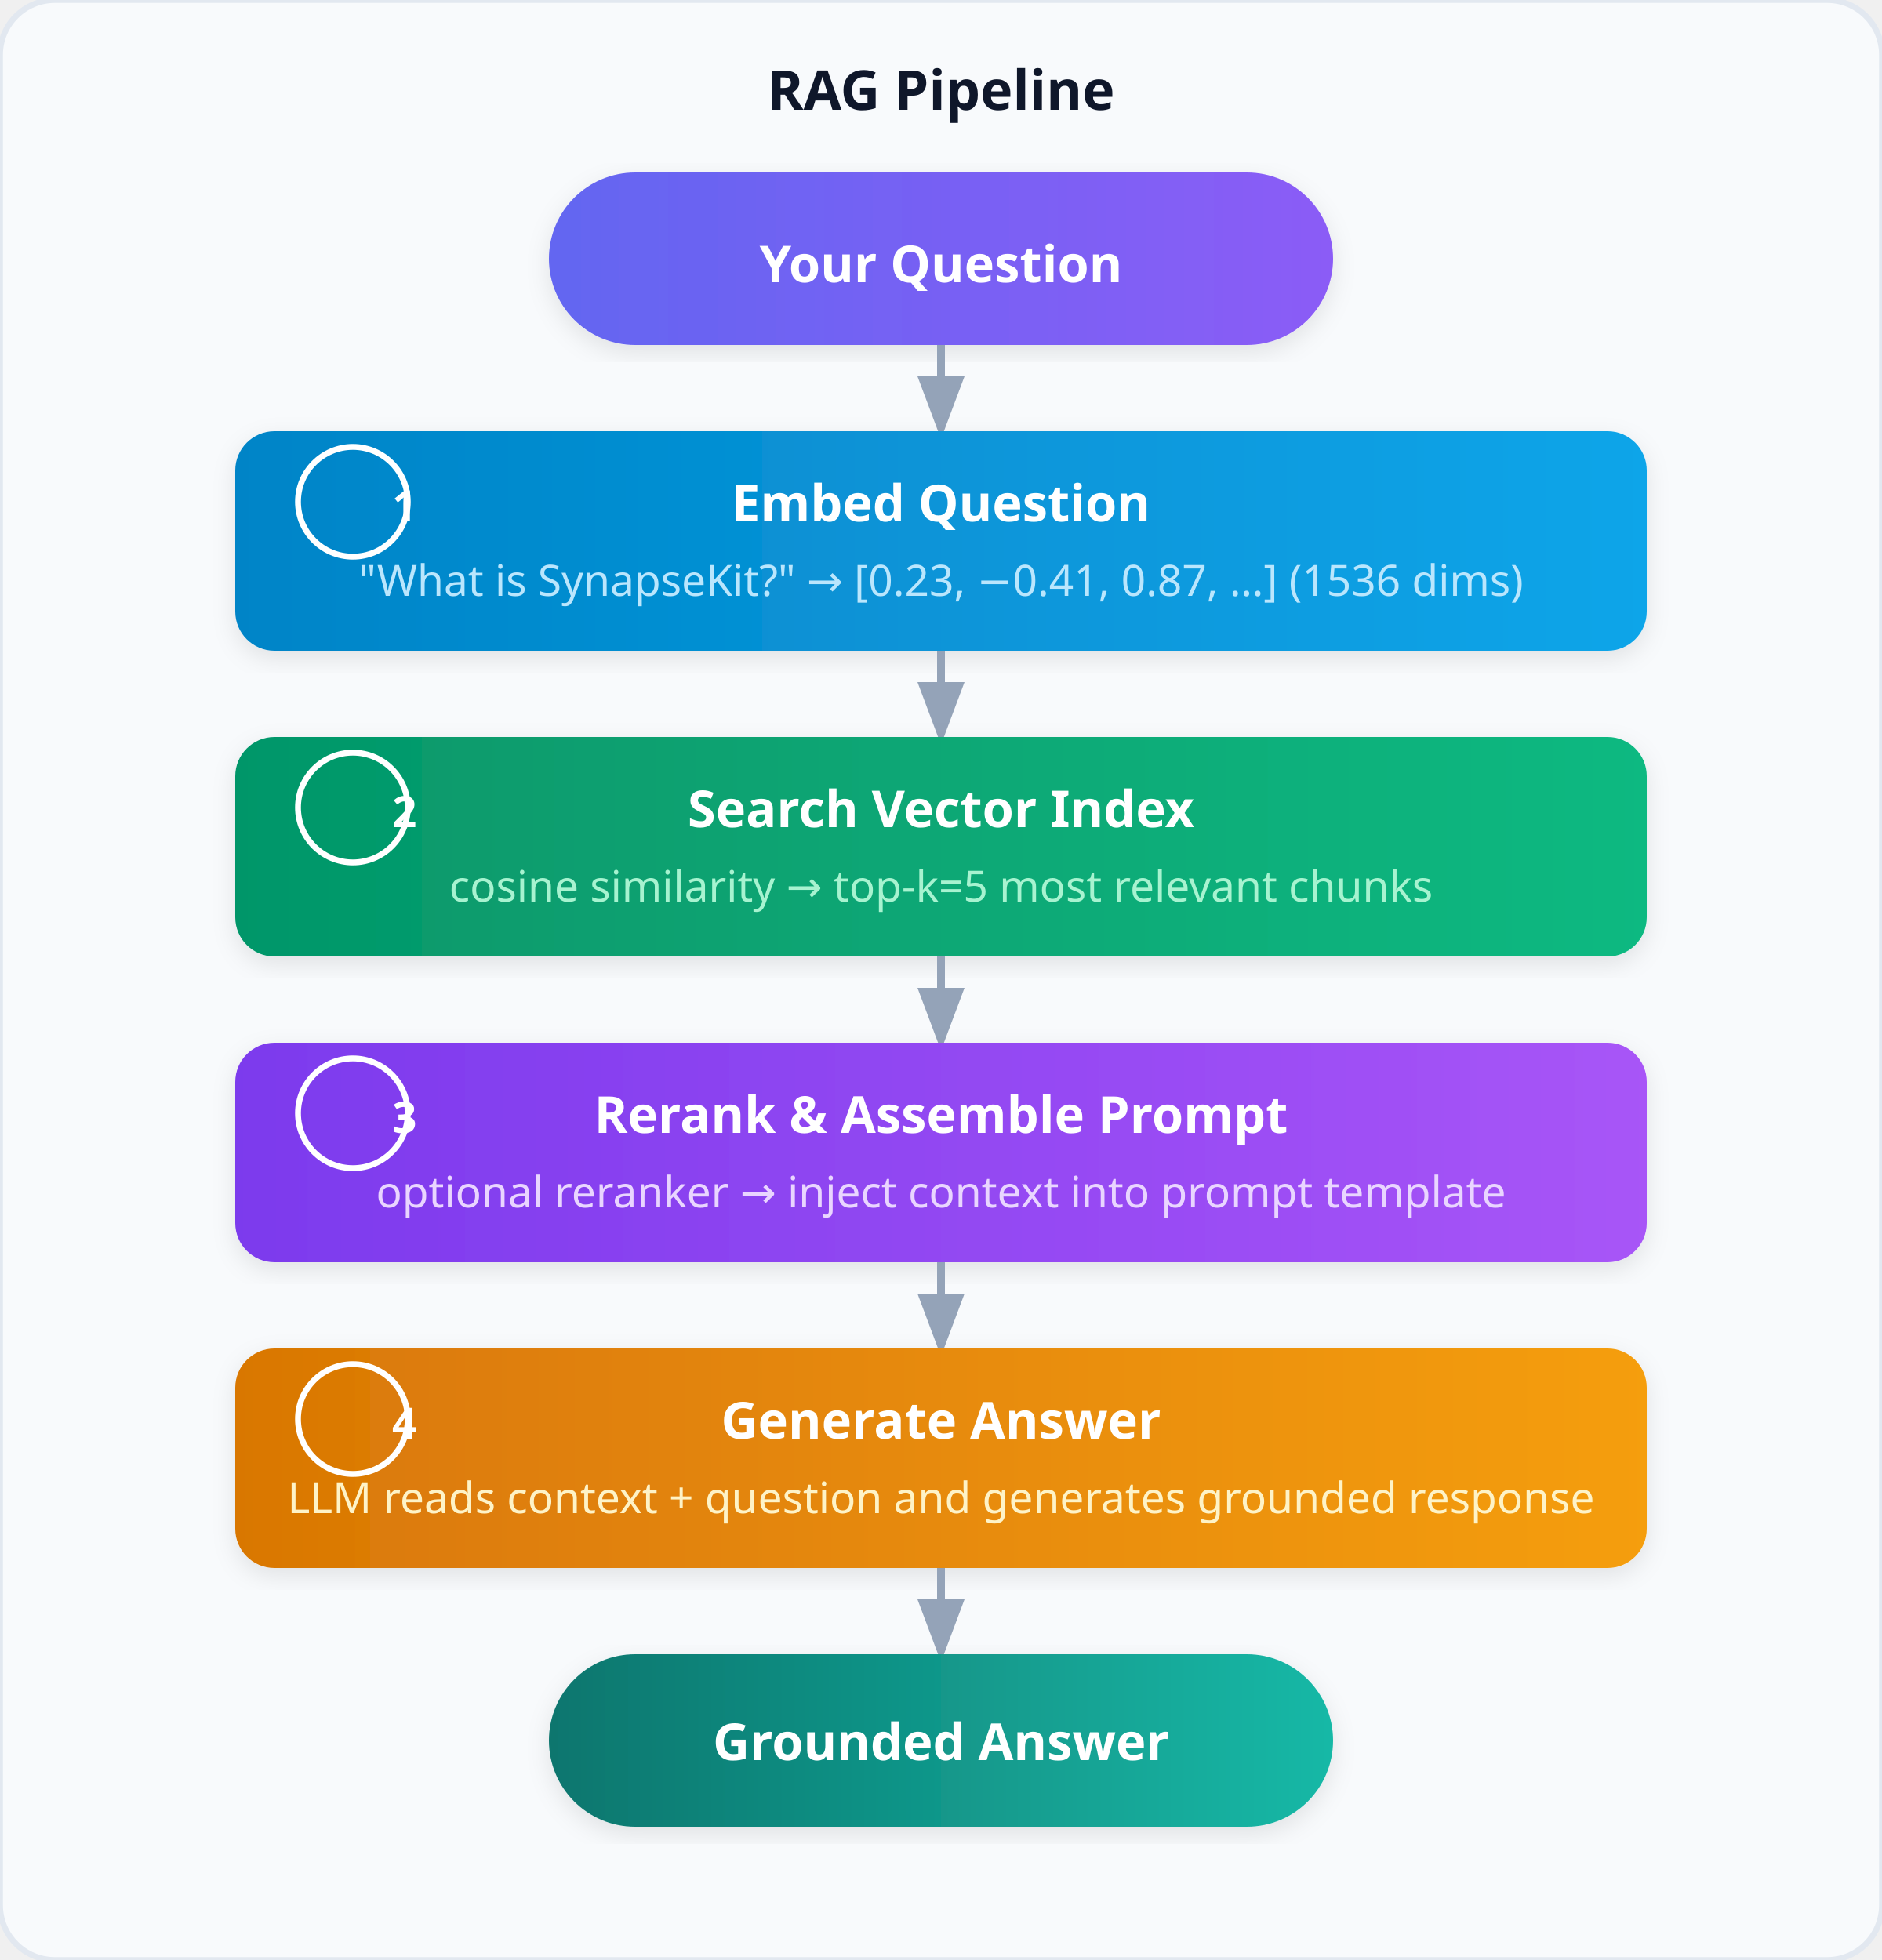
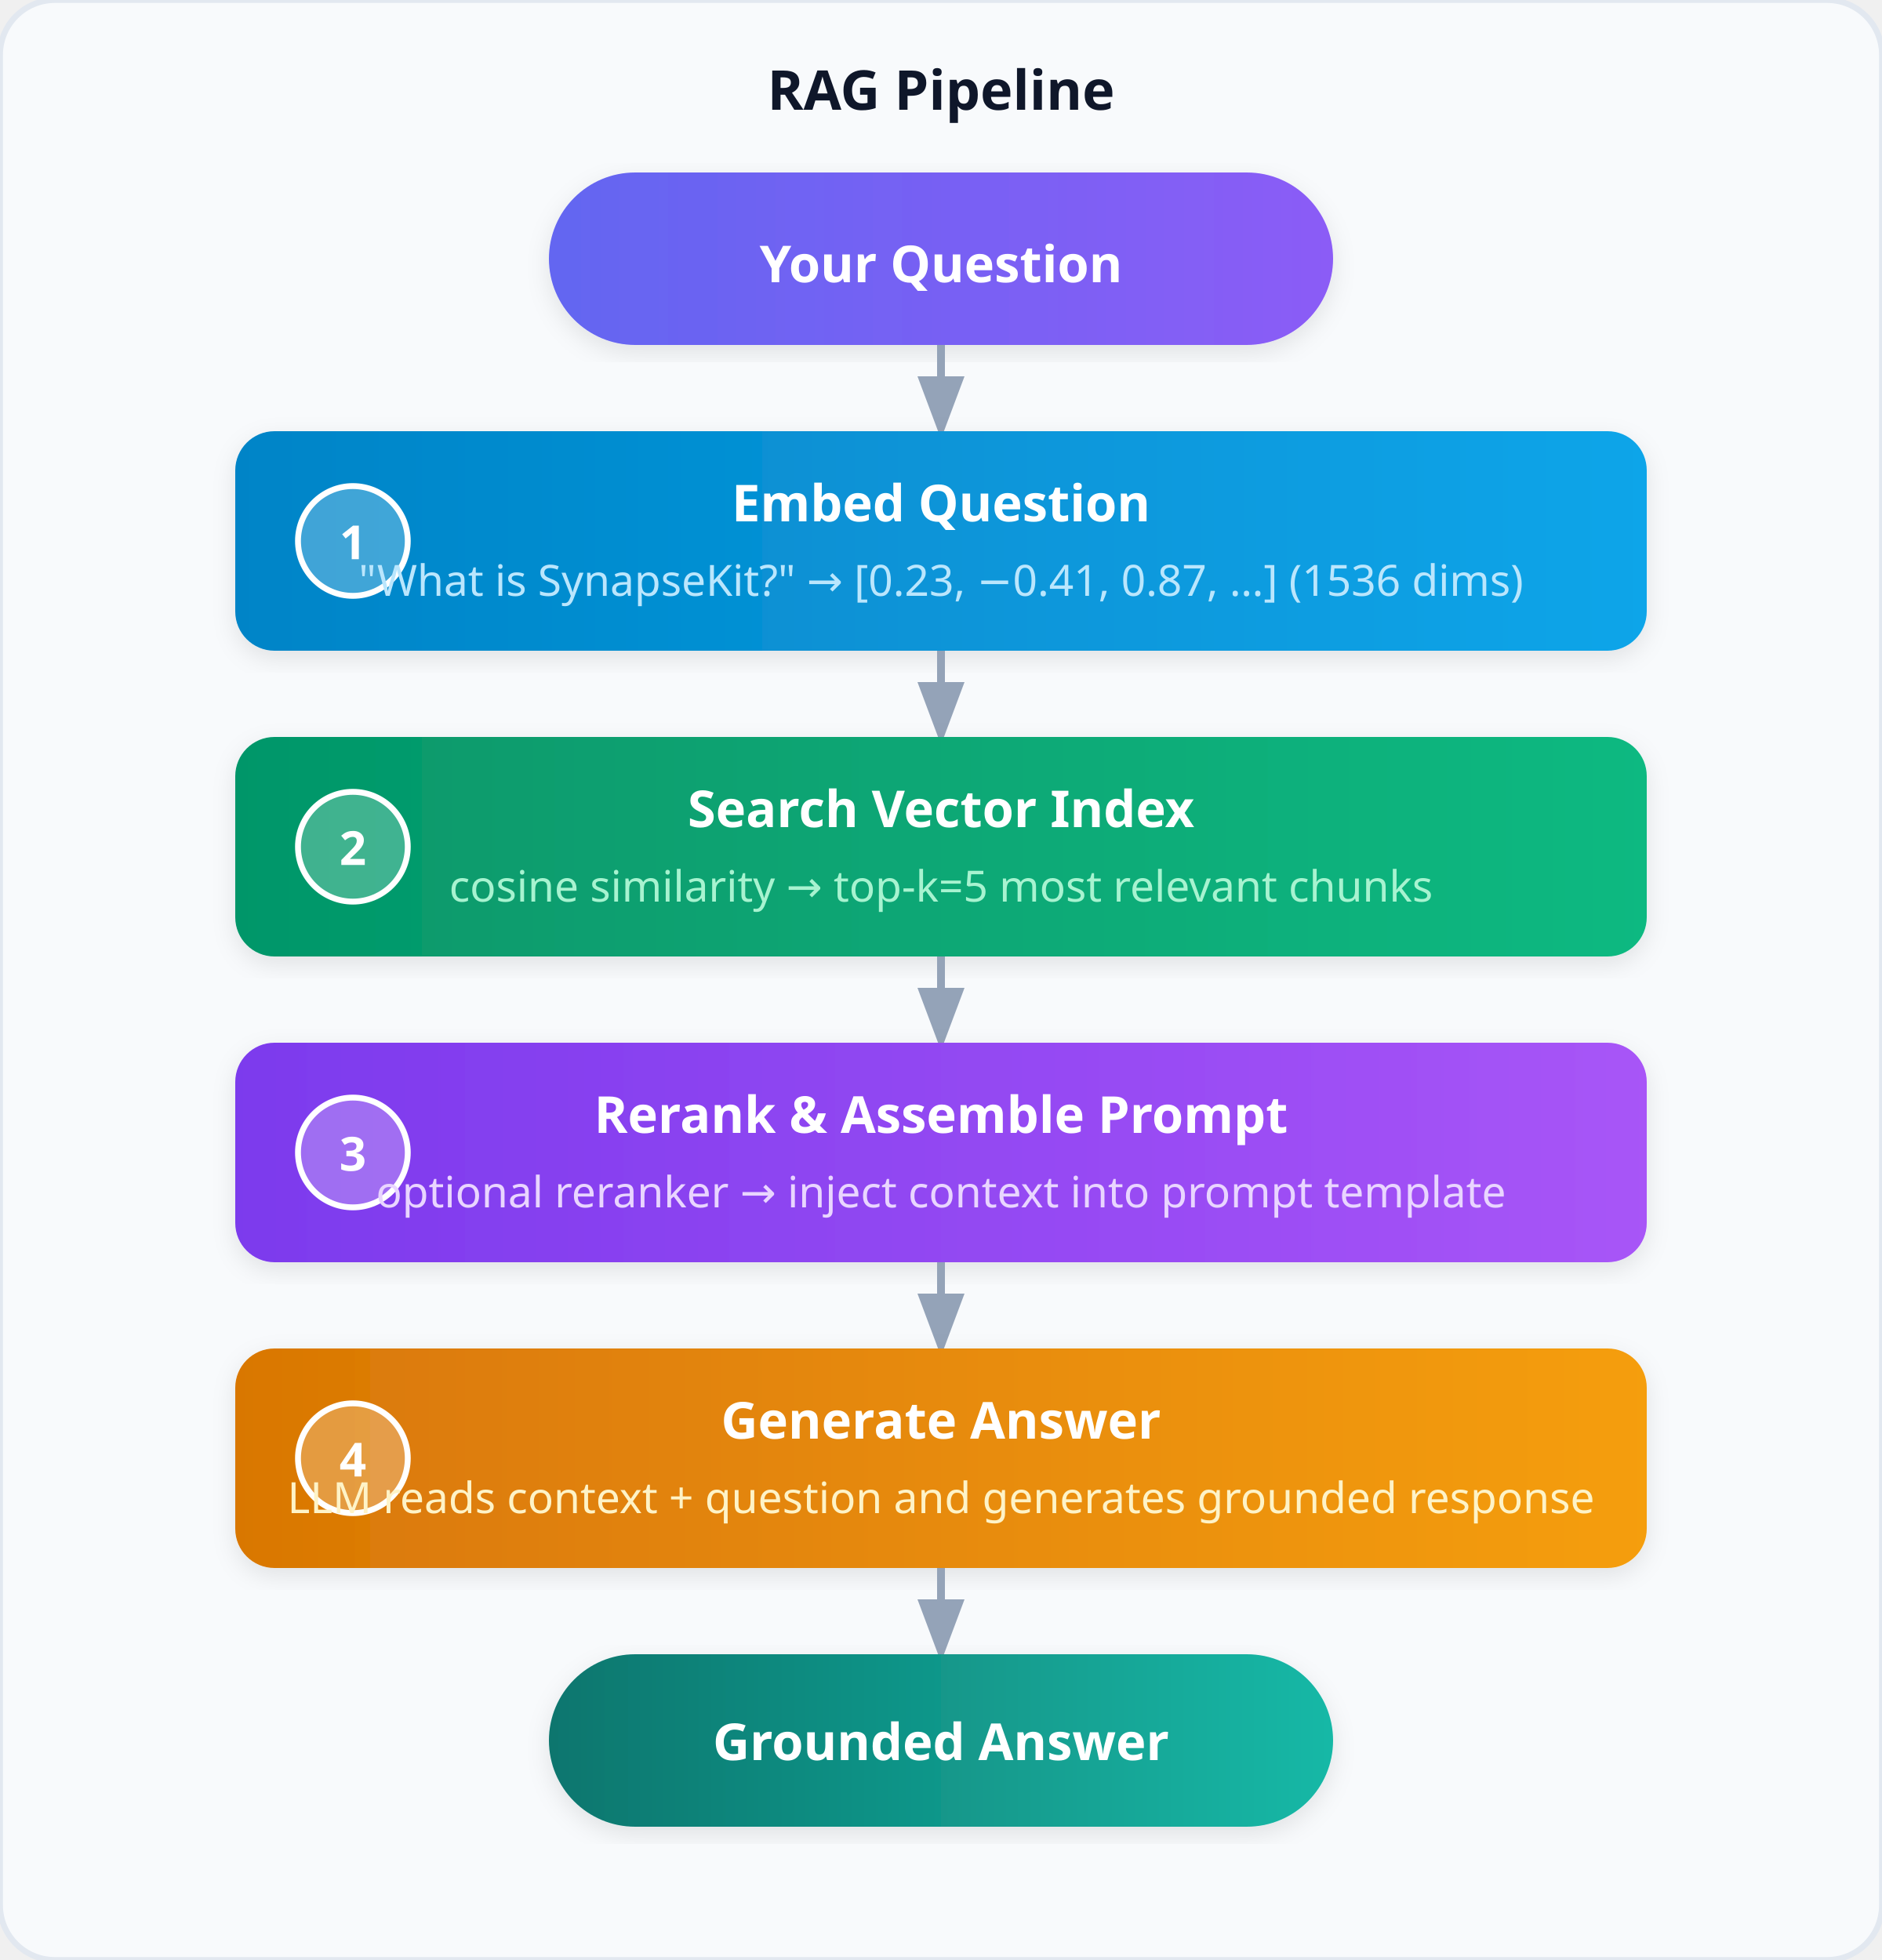
<svg xmlns="http://www.w3.org/2000/svg" width="480" height="500" viewBox="0 0 480 500" font-family="'Segoe UI', system-ui, sans-serif">
  <defs>
    <linearGradient id="g-q" x1="0%" y1="0%" x2="100%" y2="0%">
      <stop offset="0%" stop-color="#6366f1" />
      <stop offset="100%" stop-color="#8b5cf6" />
    </linearGradient>
    <linearGradient id="g-1" x1="0%" y1="0%" x2="100%" y2="0%">
      <stop offset="0%" stop-color="#0284c7" />
      <stop offset="100%" stop-color="#0ea5e9" />
    </linearGradient>
    <linearGradient id="g-2" x1="0%" y1="0%" x2="100%" y2="0%">
      <stop offset="0%" stop-color="#059669" />
      <stop offset="100%" stop-color="#10b981" />
    </linearGradient>
    <linearGradient id="g-3" x1="0%" y1="0%" x2="100%" y2="0%">
      <stop offset="0%" stop-color="#7c3aed" />
      <stop offset="100%" stop-color="#a855f7" />
    </linearGradient>
    <linearGradient id="g-4" x1="0%" y1="0%" x2="100%" y2="0%">
      <stop offset="0%" stop-color="#d97706" />
      <stop offset="100%" stop-color="#f59e0b" />
    </linearGradient>
    <linearGradient id="g-a" x1="0%" y1="0%" x2="100%" y2="0%">
      <stop offset="0%" stop-color="#0f766e" />
      <stop offset="100%" stop-color="#14b8a6" />
    </linearGradient>
    <marker id="arr" markerWidth="8" markerHeight="8" refX="6" refY="3" orient="auto">
      <path d="M0,0 L0,6 L8,3 z" fill="#94a3b8" />
    </marker>
    <filter id="sh">
      <feDropShadow dx="0" dy="2" stdDeviation="3" flood-color="#00000018" />
    </filter>
  </defs>
  <rect width="480" height="500" rx="14" fill="#f8fafc" stroke="#e2e8f0" stroke-width="1.5" />
  <text x="240" y="28" fill="#0f172a" font-size="14" font-weight="700" text-anchor="middle">RAG Pipeline</text>
  <rect x="140" y="44" width="200" height="44" rx="22" fill="url(#g-q)" filter="url(#sh)" />
  <text x="240" y="72" fill="white" font-size="13" font-weight="600" text-anchor="middle">Your Question</text>
  <line x1="240" y1="88" x2="240" y2="108" stroke="#94a3b8" stroke-width="2" marker-end="url(#arr)" />
  <rect x="60" y="110" width="360" height="56" rx="10" fill="url(#g-1)" filter="url(#sh)" />
-   <text x="100" y="133" fill="white" font-size="11" font-weight="700">1</text>
-   <circle cx="90" cy="128" r="14" fill="none" stroke="white" stroke-width="1.5" />
+   <circle cx="90" cy="138" r="14" fill="rgba(255,255,255,0.25)" stroke="white" stroke-width="1.5" />
+   <text x="90" y="138" fill="white" font-size="12" font-weight="700" text-anchor="middle" dominant-baseline="central">1</text>
  <text x="240" y="133" fill="white" font-size="13" font-weight="600" text-anchor="middle">Embed Question</text>
  <text x="240" y="152" fill="#bae6fd" font-size="11" text-anchor="middle">"What is SynapseKit?" → [0.23, −0.41, 0.87, …] (1536 dims)</text>
  <line x1="240" y1="166" x2="240" y2="186" stroke="#94a3b8" stroke-width="2" marker-end="url(#arr)" />
  <rect x="60" y="188" width="360" height="56" rx="10" fill="url(#g-2)" filter="url(#sh)" />
-   <text x="100" y="211" fill="white" font-size="11" font-weight="700">2</text>
-   <circle cx="90" cy="206" r="14" fill="none" stroke="white" stroke-width="1.5" />
+   <circle cx="90" cy="216" r="14" fill="rgba(255,255,255,0.25)" stroke="white" stroke-width="1.5" />
+   <text x="90" y="216" fill="white" font-size="12" font-weight="700" text-anchor="middle" dominant-baseline="central">2</text>
  <text x="240" y="211" fill="white" font-size="13" font-weight="600" text-anchor="middle">Search Vector Index</text>
  <text x="240" y="230" fill="#a7f3d0" font-size="11" text-anchor="middle">cosine similarity → top-k=5 most relevant chunks</text>
  <line x1="240" y1="244" x2="240" y2="264" stroke="#94a3b8" stroke-width="2" marker-end="url(#arr)" />
  <rect x="60" y="266" width="360" height="56" rx="10" fill="url(#g-3)" filter="url(#sh)" />
-   <text x="100" y="289" fill="white" font-size="11" font-weight="700">3</text>
-   <circle cx="90" cy="284" r="14" fill="none" stroke="white" stroke-width="1.5" />
+   <circle cx="90" cy="294" r="14" fill="rgba(255,255,255,0.25)" stroke="white" stroke-width="1.5" />
+   <text x="90" y="294" fill="white" font-size="12" font-weight="700" text-anchor="middle" dominant-baseline="central">3</text>
  <text x="240" y="289" fill="white" font-size="13" font-weight="600" text-anchor="middle">Rerank &amp; Assemble Prompt</text>
  <text x="240" y="308" fill="#e9d5ff" font-size="11" text-anchor="middle">optional reranker → inject context into prompt template</text>
  <line x1="240" y1="322" x2="240" y2="342" stroke="#94a3b8" stroke-width="2" marker-end="url(#arr)" />
  <rect x="60" y="344" width="360" height="56" rx="10" fill="url(#g-4)" filter="url(#sh)" />
-   <text x="100" y="367" fill="white" font-size="11" font-weight="700">4</text>
-   <circle cx="90" cy="362" r="14" fill="none" stroke="white" stroke-width="1.5" />
+   <circle cx="90" cy="372" r="14" fill="rgba(255,255,255,0.25)" stroke="white" stroke-width="1.5" />
+   <text x="90" y="372" fill="white" font-size="12" font-weight="700" text-anchor="middle" dominant-baseline="central">4</text>
  <text x="240" y="367" fill="white" font-size="13" font-weight="600" text-anchor="middle">Generate Answer</text>
  <text x="240" y="386" fill="#fef3c7" font-size="11" text-anchor="middle">LLM reads context + question and generates grounded response</text>
  <line x1="240" y1="400" x2="240" y2="420" stroke="#94a3b8" stroke-width="2" marker-end="url(#arr)" />
  <rect x="140" y="422" width="200" height="44" rx="22" fill="url(#g-a)" filter="url(#sh)" />
  <text x="240" y="449" fill="white" font-size="13" font-weight="600" text-anchor="middle">Grounded Answer</text>
  <text x="34" y="147" fill="#94a3b8" font-size="9" font-weight="600" text-anchor="middle" transform="rotate(-90,34,216)">INGEST &amp; QUERY</text>
</svg>
